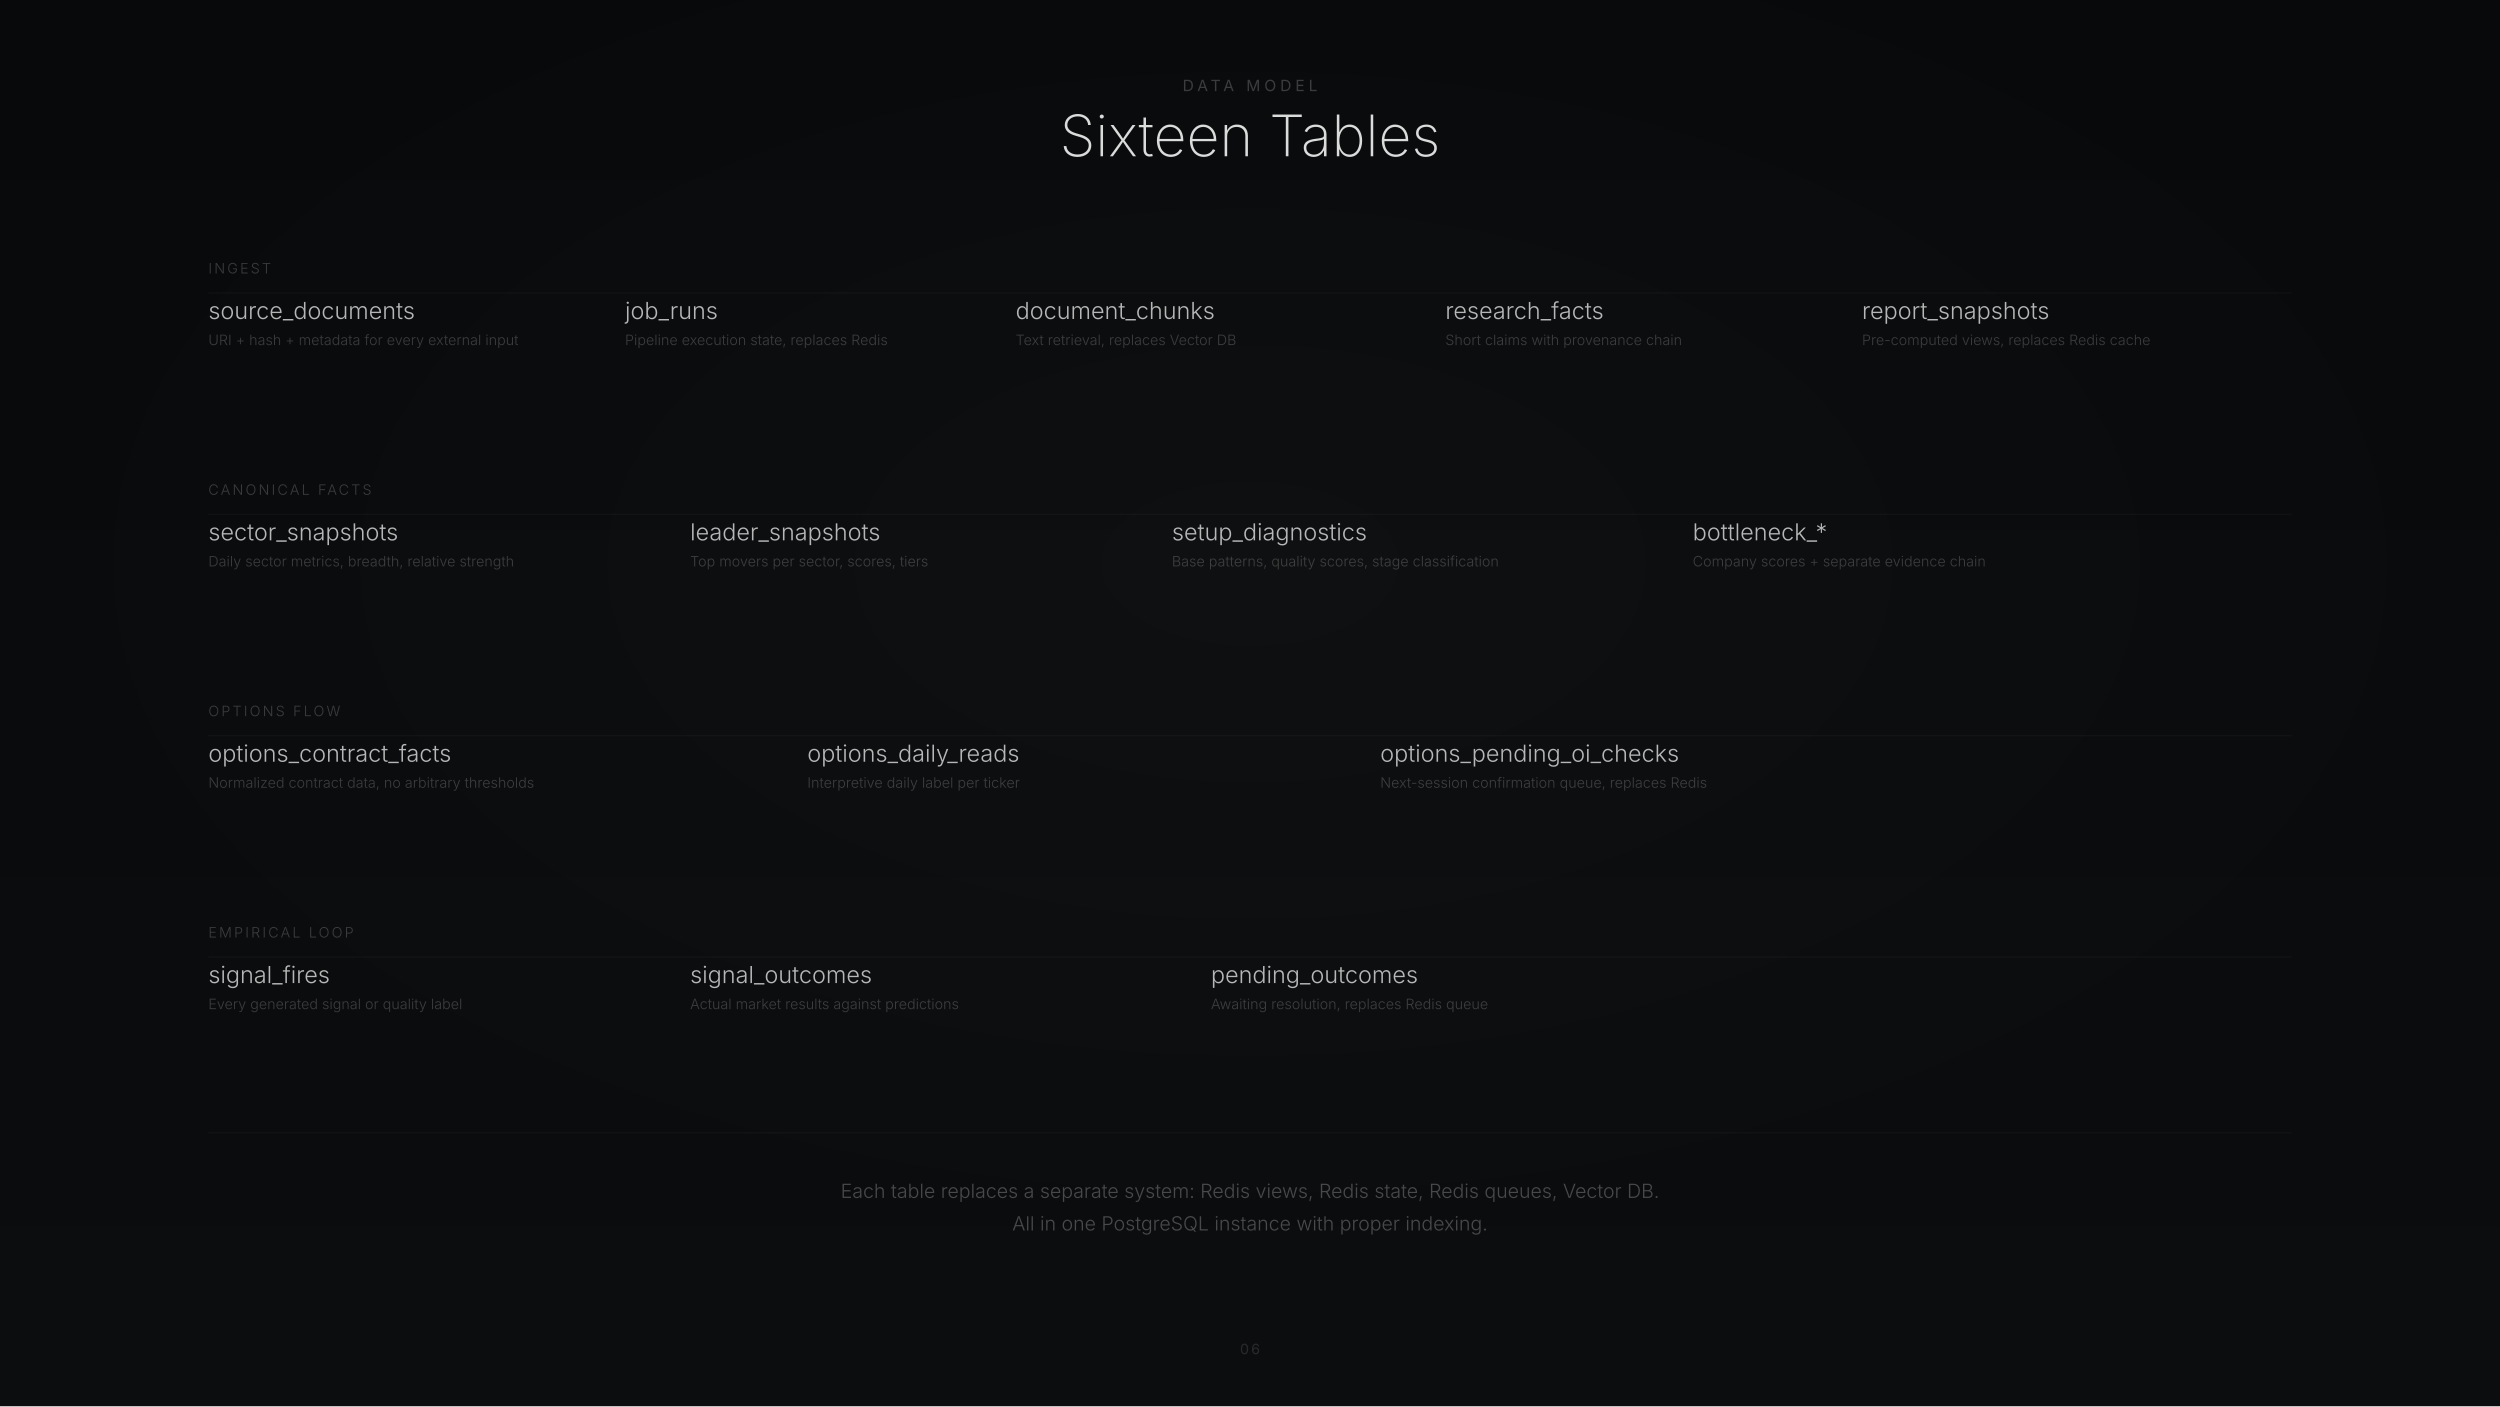
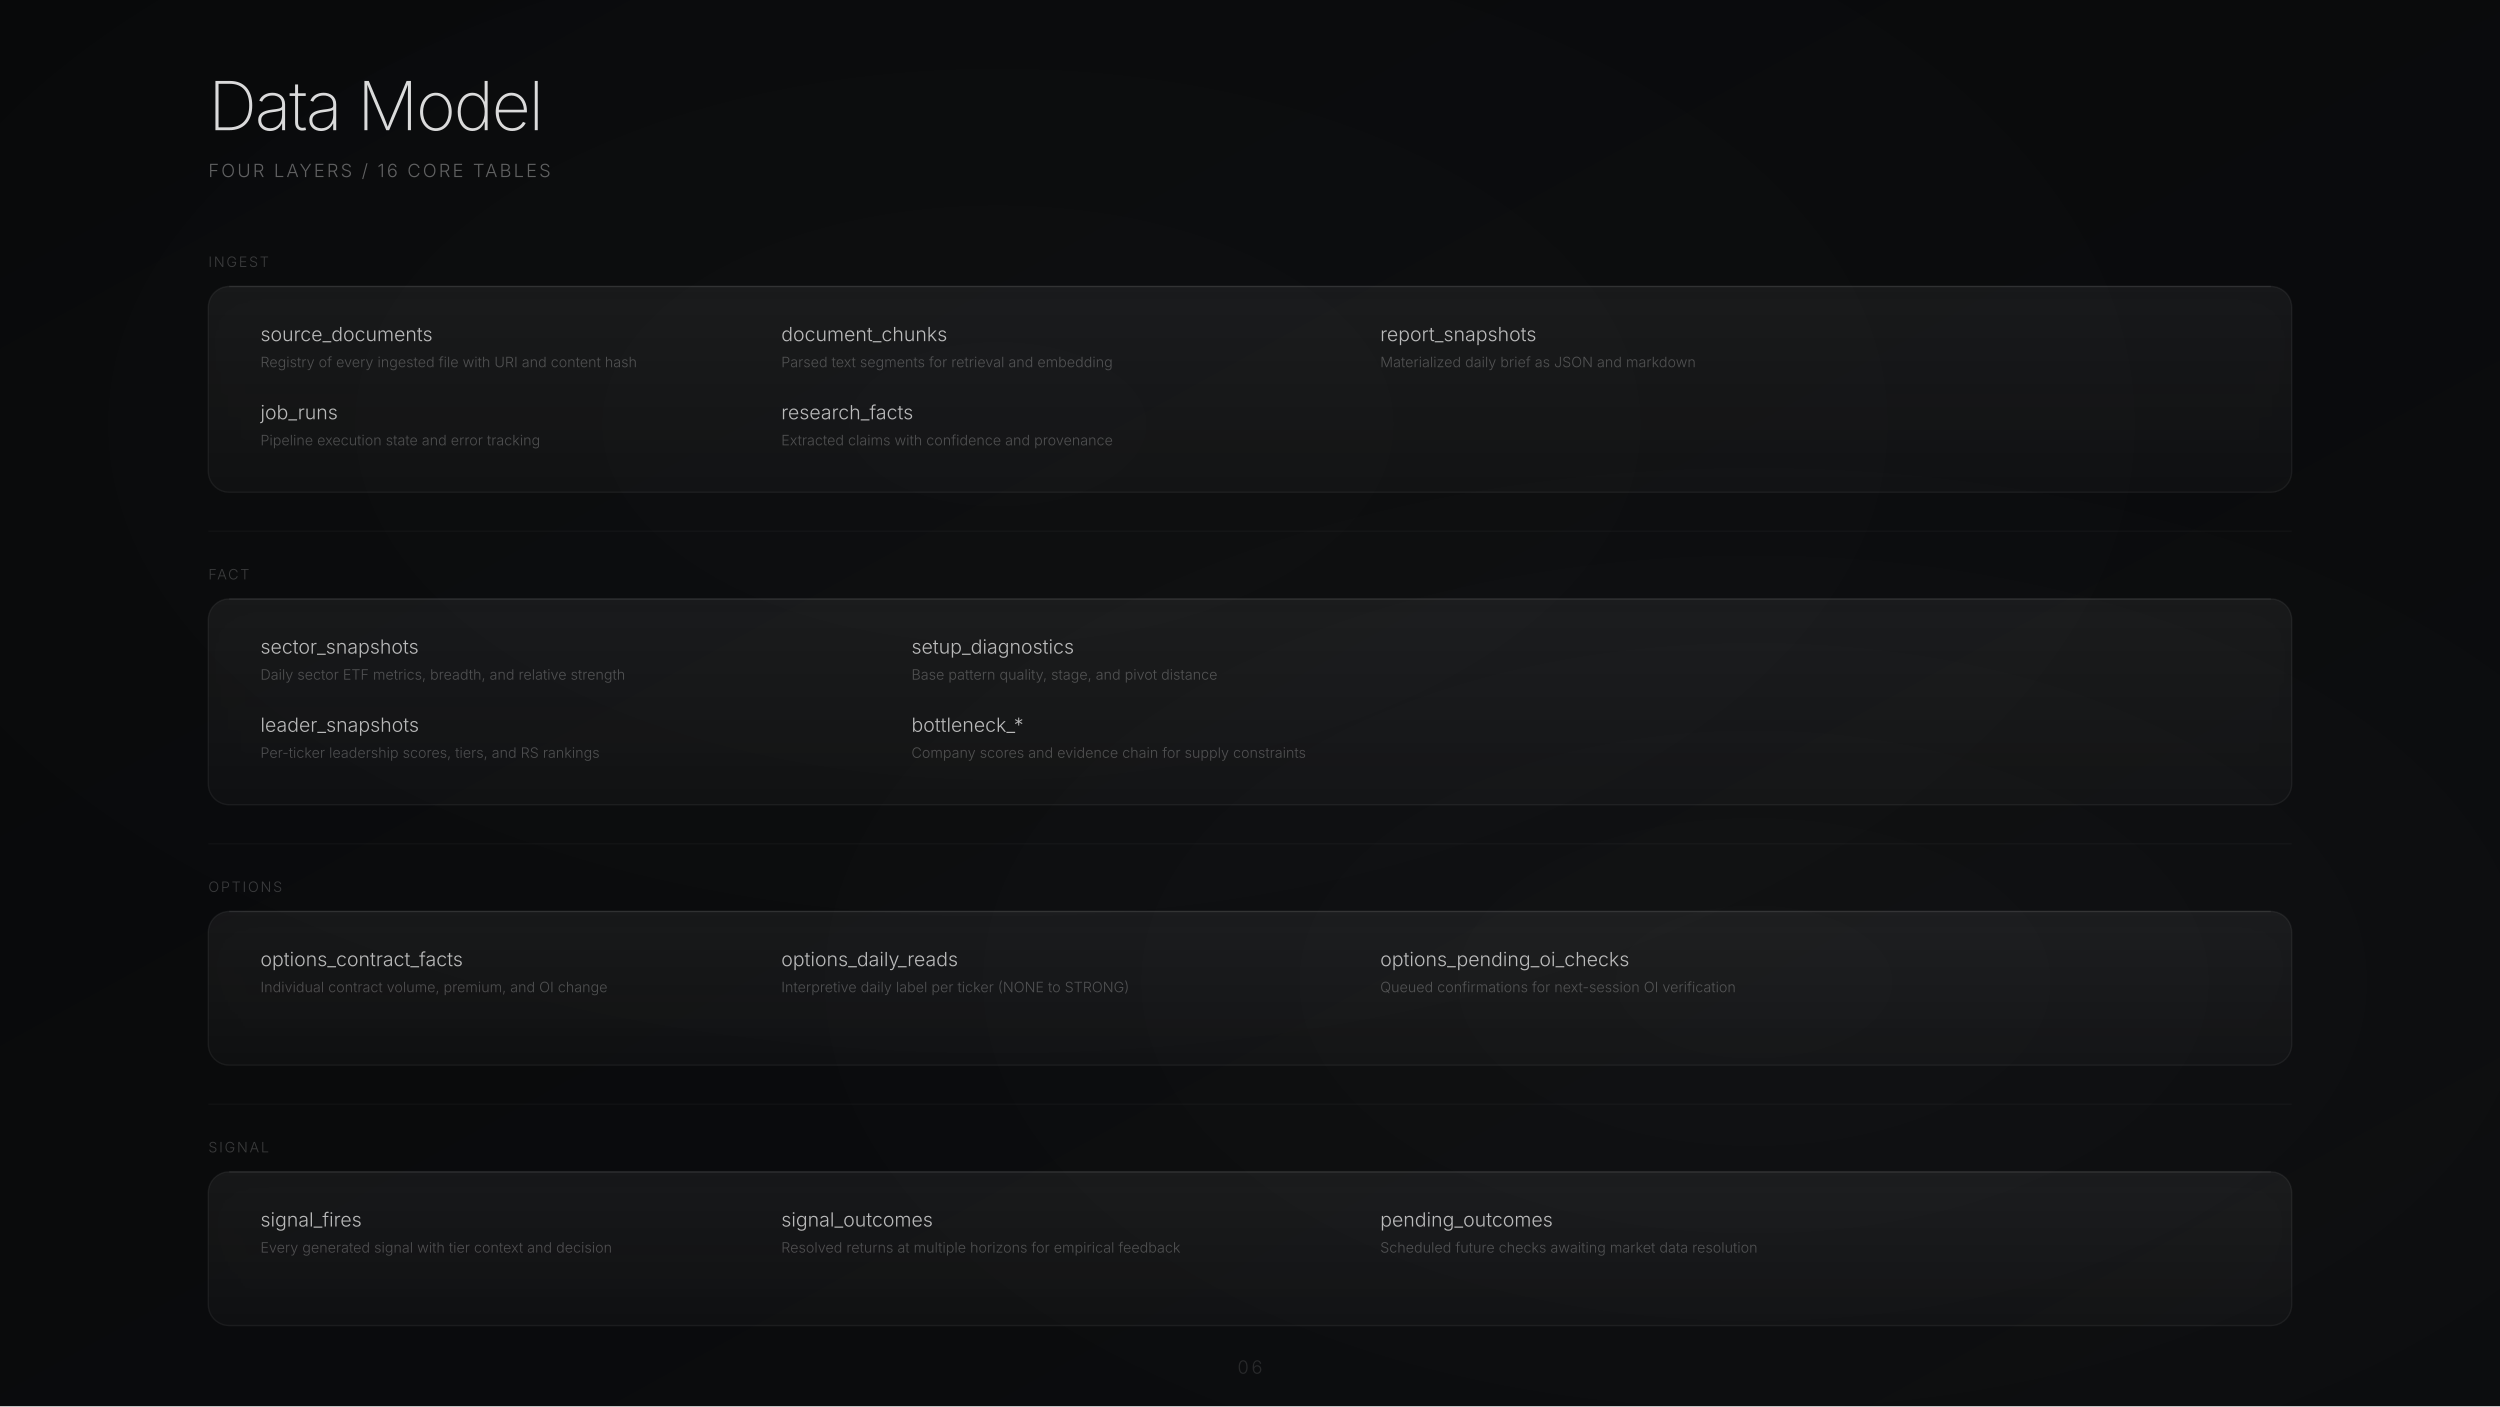
<svg xmlns="http://www.w3.org/2000/svg" viewBox="0 0 1920 1080">
  <defs>
-     <linearGradient id="bg06" x1="0%" y1="0%" x2="0%" y2="100%">
+     <linearGradient id="bg06" x1="0%" y1="0%" x2="100%" y2="100%">
      <stop offset="0%" stop-color="#08090a" />
      <stop offset="100%" stop-color="#0c0d0f" />
    </linearGradient>
-     <radialGradient id="atmo06" cx="50%" cy="40%" r="50%">
+     <radialGradient id="atmo06a" cx="40%" cy="30%" r="50%">
      <stop offset="0%" stop-color="rgba(255,255,255,0.02)" />
      <stop offset="100%" stop-color="rgba(255,255,255,0)" />
    </radialGradient>
+     <radialGradient id="atmo06b" cx="70%" cy="70%" r="40%">
+       <stop offset="0%" stop-color="rgba(255,255,255,0.025)" />
+       <stop offset="100%" stop-color="rgba(255,255,255,0)" />
+     </radialGradient>
+     <linearGradient id="glass06" x1="0%" y1="0%" x2="0%" y2="100%">
+       <stop offset="0%" stop-color="rgba(255,255,255,0.05)" />
+       <stop offset="100%" stop-color="rgba(255,255,255,0.015)" />
+     </linearGradient>
+     <filter id="shadow06">
+       <feDropShadow dx="0" dy="8" stdDeviation="20" flood-color="rgba(0,0,0,0.4)" />
+     </filter>
  </defs>
  <rect width="1920" height="1080" fill="url(#bg06)" />
-   <rect width="1920" height="1080" fill="url(#atmo06)" />
-   <text x="960" y="70" text-anchor="middle" font-family="'SF Pro Display','Inter',-apple-system,sans-serif" font-size="12" font-weight="400" fill="rgba(255,255,255,0.2)" letter-spacing="0.25em">DATA MODEL</text>
-   <text x="960" y="120" text-anchor="middle" font-family="'SF Pro Display','Inter',-apple-system,sans-serif" font-size="44" font-weight="200" fill="rgba(255,255,255,0.85)">Sixteen Tables</text>
-   <text x="160" y="210" font-family="'SF Pro Display','Inter',-apple-system,sans-serif" font-size="11" font-weight="300" fill="rgba(255,255,255,0.2)" letter-spacing="0.15em">INGEST</text>
-   <line x1="160" y1="225" x2="1760" y2="225" stroke="rgba(255,255,255,0.03)" stroke-width="1" />
-   <g transform="translate(160, 245)">
-     <text x="0" y="0" font-family="'SF Pro Display','Inter',-apple-system,sans-serif" font-size="18" font-weight="300" fill="rgba(255,255,255,0.7)">source_documents</text>
-     <text x="0" y="20" font-family="'SF Pro Display','Inter',-apple-system,sans-serif" font-size="11" font-weight="300" fill="rgba(255,255,255,0.2)">URI + hash + metadata for every external input</text>
+   <rect width="1920" height="1080" fill="url(#atmo06a)" />
+   <rect width="1920" height="1080" fill="url(#atmo06b)" />
+   <text x="160" y="100" font-family="'SF Pro Display','Inter',-apple-system,sans-serif" font-size="52" font-weight="200" fill="rgba(255,255,255,0.85)" letter-spacing="-0.03em">Data Model</text>
+   <text x="160" y="136" font-family="'SF Pro Display','Inter',-apple-system,sans-serif" font-size="14" font-weight="300" fill="rgba(255,255,255,0.35)" letter-spacing="0.12em">FOUR LAYERS  /  16 CORE TABLES</text>
+   <text x="160" y="205" font-family="'SF Pro Display','Inter',-apple-system,sans-serif" font-size="11" font-weight="300" fill="rgba(255,255,255,0.2)" letter-spacing="0.12em">INGEST</text>
+   <g filter="url(#shadow06)">
+     <rect x="160" y="220" width="1600" height="158" rx="16" fill="url(#glass06)" stroke="rgba(255,255,255,0.06)" stroke-width="1" />
  </g>
-   <g transform="translate(480, 245)">
-     <text x="0" y="0" font-family="'SF Pro Display','Inter',-apple-system,sans-serif" font-size="18" font-weight="300" fill="rgba(255,255,255,0.7)">job_runs</text>
-     <text x="0" y="20" font-family="'SF Pro Display','Inter',-apple-system,sans-serif" font-size="11" font-weight="300" fill="rgba(255,255,255,0.2)">Pipeline execution state, replaces Redis</text>
+   <line x1="176" y1="220" x2="1744" y2="220" stroke="rgba(255,255,255,0.07)" stroke-width="1" />
+   <text x="200" y="262" font-family="'SF Pro Display','Inter',-apple-system,sans-serif" font-size="15" font-weight="300" fill="rgba(255,255,255,0.7)">source_documents</text>
+   <text x="200" y="282" font-family="'SF Pro Display','Inter',-apple-system,sans-serif" font-size="11" font-weight="300" fill="rgba(255,255,255,0.25)">Registry of every ingested file with URI and content hash</text>
+   <text x="200" y="322" font-family="'SF Pro Display','Inter',-apple-system,sans-serif" font-size="15" font-weight="300" fill="rgba(255,255,255,0.7)">job_runs</text>
+   <text x="200" y="342" font-family="'SF Pro Display','Inter',-apple-system,sans-serif" font-size="11" font-weight="300" fill="rgba(255,255,255,0.25)">Pipeline execution state and error tracking</text>
+   <text x="600" y="262" font-family="'SF Pro Display','Inter',-apple-system,sans-serif" font-size="15" font-weight="300" fill="rgba(255,255,255,0.7)">document_chunks</text>
+   <text x="600" y="282" font-family="'SF Pro Display','Inter',-apple-system,sans-serif" font-size="11" font-weight="300" fill="rgba(255,255,255,0.25)">Parsed text segments for retrieval and embedding</text>
+   <text x="600" y="322" font-family="'SF Pro Display','Inter',-apple-system,sans-serif" font-size="15" font-weight="300" fill="rgba(255,255,255,0.7)">research_facts</text>
+   <text x="600" y="342" font-family="'SF Pro Display','Inter',-apple-system,sans-serif" font-size="11" font-weight="300" fill="rgba(255,255,255,0.25)">Extracted claims with confidence and provenance</text>
+   <text x="1060" y="262" font-family="'SF Pro Display','Inter',-apple-system,sans-serif" font-size="15" font-weight="300" fill="rgba(255,255,255,0.7)">report_snapshots</text>
+   <text x="1060" y="282" font-family="'SF Pro Display','Inter',-apple-system,sans-serif" font-size="11" font-weight="300" fill="rgba(255,255,255,0.25)">Materialized daily brief as JSON and markdown</text>
+   <line x1="160" y1="408" x2="1760" y2="408" stroke="rgba(255,255,255,0.03)" stroke-width="1" />
+   <text x="160" y="445" font-family="'SF Pro Display','Inter',-apple-system,sans-serif" font-size="11" font-weight="300" fill="rgba(255,255,255,0.2)" letter-spacing="0.12em">FACT</text>
+   <g filter="url(#shadow06)">
+     <rect x="160" y="460" width="1600" height="158" rx="16" fill="url(#glass06)" stroke="rgba(255,255,255,0.06)" stroke-width="1" />
  </g>
-   <g transform="translate(780, 245)">
-     <text x="0" y="0" font-family="'SF Pro Display','Inter',-apple-system,sans-serif" font-size="18" font-weight="300" fill="rgba(255,255,255,0.7)">document_chunks</text>
-     <text x="0" y="20" font-family="'SF Pro Display','Inter',-apple-system,sans-serif" font-size="11" font-weight="300" fill="rgba(255,255,255,0.2)">Text retrieval, replaces Vector DB</text>
+   <line x1="176" y1="460" x2="1744" y2="460" stroke="rgba(255,255,255,0.07)" stroke-width="1" />
+   <text x="200" y="502" font-family="'SF Pro Display','Inter',-apple-system,sans-serif" font-size="15" font-weight="300" fill="rgba(255,255,255,0.7)">sector_snapshots</text>
+   <text x="200" y="522" font-family="'SF Pro Display','Inter',-apple-system,sans-serif" font-size="11" font-weight="300" fill="rgba(255,255,255,0.25)">Daily sector ETF metrics, breadth, and relative strength</text>
+   <text x="200" y="562" font-family="'SF Pro Display','Inter',-apple-system,sans-serif" font-size="15" font-weight="300" fill="rgba(255,255,255,0.7)">leader_snapshots</text>
+   <text x="200" y="582" font-family="'SF Pro Display','Inter',-apple-system,sans-serif" font-size="11" font-weight="300" fill="rgba(255,255,255,0.25)">Per-ticker leadership scores, tiers, and RS rankings</text>
+   <text x="700" y="502" font-family="'SF Pro Display','Inter',-apple-system,sans-serif" font-size="15" font-weight="300" fill="rgba(255,255,255,0.7)">setup_diagnostics</text>
+   <text x="700" y="522" font-family="'SF Pro Display','Inter',-apple-system,sans-serif" font-size="11" font-weight="300" fill="rgba(255,255,255,0.25)">Base pattern quality, stage, and pivot distance</text>
+   <text x="700" y="562" font-family="'SF Pro Display','Inter',-apple-system,sans-serif" font-size="15" font-weight="300" fill="rgba(255,255,255,0.7)">bottleneck_*</text>
+   <text x="700" y="582" font-family="'SF Pro Display','Inter',-apple-system,sans-serif" font-size="11" font-weight="300" fill="rgba(255,255,255,0.25)">Company scores and evidence chain for supply constraints</text>
+   <line x1="160" y1="648" x2="1760" y2="648" stroke="rgba(255,255,255,0.03)" stroke-width="1" />
+   <text x="160" y="685" font-family="'SF Pro Display','Inter',-apple-system,sans-serif" font-size="11" font-weight="300" fill="rgba(255,255,255,0.2)" letter-spacing="0.12em">OPTIONS</text>
+   <g filter="url(#shadow06)">
+     <rect x="160" y="700" width="1600" height="118" rx="16" fill="url(#glass06)" stroke="rgba(255,255,255,0.06)" stroke-width="1" />
  </g>
-   <g transform="translate(1110, 245)">
-     <text x="0" y="0" font-family="'SF Pro Display','Inter',-apple-system,sans-serif" font-size="18" font-weight="300" fill="rgba(255,255,255,0.7)">research_facts</text>
-     <text x="0" y="20" font-family="'SF Pro Display','Inter',-apple-system,sans-serif" font-size="11" font-weight="300" fill="rgba(255,255,255,0.2)">Short claims with provenance chain</text>
+   <line x1="176" y1="700" x2="1744" y2="700" stroke="rgba(255,255,255,0.07)" stroke-width="1" />
+   <text x="200" y="742" font-family="'SF Pro Display','Inter',-apple-system,sans-serif" font-size="15" font-weight="300" fill="rgba(255,255,255,0.7)">options_contract_facts</text>
+   <text x="200" y="762" font-family="'SF Pro Display','Inter',-apple-system,sans-serif" font-size="11" font-weight="300" fill="rgba(255,255,255,0.25)">Individual contract volume, premium, and OI change</text>
+   <text x="600" y="742" font-family="'SF Pro Display','Inter',-apple-system,sans-serif" font-size="15" font-weight="300" fill="rgba(255,255,255,0.7)">options_daily_reads</text>
+   <text x="600" y="762" font-family="'SF Pro Display','Inter',-apple-system,sans-serif" font-size="11" font-weight="300" fill="rgba(255,255,255,0.25)">Interpretive daily label per ticker (NONE to STRONG)</text>
+   <text x="1060" y="742" font-family="'SF Pro Display','Inter',-apple-system,sans-serif" font-size="15" font-weight="300" fill="rgba(255,255,255,0.7)">options_pending_oi_checks</text>
+   <text x="1060" y="762" font-family="'SF Pro Display','Inter',-apple-system,sans-serif" font-size="11" font-weight="300" fill="rgba(255,255,255,0.25)">Queued confirmations for next-session OI verification</text>
+   <line x1="160" y1="848" x2="1760" y2="848" stroke="rgba(255,255,255,0.03)" stroke-width="1" />
+   <text x="160" y="885" font-family="'SF Pro Display','Inter',-apple-system,sans-serif" font-size="11" font-weight="300" fill="rgba(255,255,255,0.2)" letter-spacing="0.12em">SIGNAL</text>
+   <g filter="url(#shadow06)">
+     <rect x="160" y="900" width="1600" height="118" rx="16" fill="url(#glass06)" stroke="rgba(255,255,255,0.06)" stroke-width="1" />
  </g>
-   <g transform="translate(1430, 245)">
-     <text x="0" y="0" font-family="'SF Pro Display','Inter',-apple-system,sans-serif" font-size="18" font-weight="300" fill="rgba(255,255,255,0.7)">report_snapshots</text>
-     <text x="0" y="20" font-family="'SF Pro Display','Inter',-apple-system,sans-serif" font-size="11" font-weight="300" fill="rgba(255,255,255,0.2)">Pre-computed views, replaces Redis cache</text>
-   </g>
-   <text x="160" y="380" font-family="'SF Pro Display','Inter',-apple-system,sans-serif" font-size="11" font-weight="300" fill="rgba(255,255,255,0.2)" letter-spacing="0.15em">CANONICAL FACTS</text>
-   <line x1="160" y1="395" x2="1760" y2="395" stroke="rgba(255,255,255,0.03)" stroke-width="1" />
-   <g transform="translate(160, 415)">
-     <text x="0" y="0" font-family="'SF Pro Display','Inter',-apple-system,sans-serif" font-size="18" font-weight="300" fill="rgba(255,255,255,0.7)">sector_snapshots</text>
-     <text x="0" y="20" font-family="'SF Pro Display','Inter',-apple-system,sans-serif" font-size="11" font-weight="300" fill="rgba(255,255,255,0.2)">Daily sector metrics, breadth, relative strength</text>
-   </g>
-   <g transform="translate(530, 415)">
-     <text x="0" y="0" font-family="'SF Pro Display','Inter',-apple-system,sans-serif" font-size="18" font-weight="300" fill="rgba(255,255,255,0.7)">leader_snapshots</text>
-     <text x="0" y="20" font-family="'SF Pro Display','Inter',-apple-system,sans-serif" font-size="11" font-weight="300" fill="rgba(255,255,255,0.2)">Top movers per sector, scores, tiers</text>
-   </g>
-   <g transform="translate(900, 415)">
-     <text x="0" y="0" font-family="'SF Pro Display','Inter',-apple-system,sans-serif" font-size="18" font-weight="300" fill="rgba(255,255,255,0.7)">setup_diagnostics</text>
-     <text x="0" y="20" font-family="'SF Pro Display','Inter',-apple-system,sans-serif" font-size="11" font-weight="300" fill="rgba(255,255,255,0.2)">Base patterns, quality scores, stage classification</text>
-   </g>
-   <g transform="translate(1300, 415)">
-     <text x="0" y="0" font-family="'SF Pro Display','Inter',-apple-system,sans-serif" font-size="18" font-weight="300" fill="rgba(255,255,255,0.7)">bottleneck_*</text>
-     <text x="0" y="20" font-family="'SF Pro Display','Inter',-apple-system,sans-serif" font-size="11" font-weight="300" fill="rgba(255,255,255,0.2)">Company scores + separate evidence chain</text>
-   </g>
-   <text x="160" y="550" font-family="'SF Pro Display','Inter',-apple-system,sans-serif" font-size="11" font-weight="300" fill="rgba(255,255,255,0.2)" letter-spacing="0.15em">OPTIONS FLOW</text>
-   <line x1="160" y1="565" x2="1760" y2="565" stroke="rgba(255,255,255,0.03)" stroke-width="1" />
-   <g transform="translate(160, 585)">
-     <text x="0" y="0" font-family="'SF Pro Display','Inter',-apple-system,sans-serif" font-size="18" font-weight="300" fill="rgba(255,255,255,0.7)">options_contract_facts</text>
-     <text x="0" y="20" font-family="'SF Pro Display','Inter',-apple-system,sans-serif" font-size="11" font-weight="300" fill="rgba(255,255,255,0.2)">Normalized contract data, no arbitrary thresholds</text>
-   </g>
-   <g transform="translate(620, 585)">
-     <text x="0" y="0" font-family="'SF Pro Display','Inter',-apple-system,sans-serif" font-size="18" font-weight="300" fill="rgba(255,255,255,0.7)">options_daily_reads</text>
-     <text x="0" y="20" font-family="'SF Pro Display','Inter',-apple-system,sans-serif" font-size="11" font-weight="300" fill="rgba(255,255,255,0.2)">Interpretive daily label per ticker</text>
-   </g>
-   <g transform="translate(1060, 585)">
-     <text x="0" y="0" font-family="'SF Pro Display','Inter',-apple-system,sans-serif" font-size="18" font-weight="300" fill="rgba(255,255,255,0.7)">options_pending_oi_checks</text>
-     <text x="0" y="20" font-family="'SF Pro Display','Inter',-apple-system,sans-serif" font-size="11" font-weight="300" fill="rgba(255,255,255,0.2)">Next-session confirmation queue, replaces Redis</text>
-   </g>
-   <text x="160" y="720" font-family="'SF Pro Display','Inter',-apple-system,sans-serif" font-size="11" font-weight="300" fill="rgba(255,255,255,0.2)" letter-spacing="0.15em">EMPIRICAL LOOP</text>
-   <line x1="160" y1="735" x2="1760" y2="735" stroke="rgba(255,255,255,0.03)" stroke-width="1" />
-   <g transform="translate(160, 755)">
-     <text x="0" y="0" font-family="'SF Pro Display','Inter',-apple-system,sans-serif" font-size="18" font-weight="300" fill="rgba(255,255,255,0.7)">signal_fires</text>
-     <text x="0" y="20" font-family="'SF Pro Display','Inter',-apple-system,sans-serif" font-size="11" font-weight="300" fill="rgba(255,255,255,0.2)">Every generated signal or quality label</text>
-   </g>
-   <g transform="translate(530, 755)">
-     <text x="0" y="0" font-family="'SF Pro Display','Inter',-apple-system,sans-serif" font-size="18" font-weight="300" fill="rgba(255,255,255,0.7)">signal_outcomes</text>
-     <text x="0" y="20" font-family="'SF Pro Display','Inter',-apple-system,sans-serif" font-size="11" font-weight="300" fill="rgba(255,255,255,0.2)">Actual market results against predictions</text>
-   </g>
-   <g transform="translate(930, 755)">
-     <text x="0" y="0" font-family="'SF Pro Display','Inter',-apple-system,sans-serif" font-size="18" font-weight="300" fill="rgba(255,255,255,0.7)">pending_outcomes</text>
-     <text x="0" y="20" font-family="'SF Pro Display','Inter',-apple-system,sans-serif" font-size="11" font-weight="300" fill="rgba(255,255,255,0.2)">Awaiting resolution, replaces Redis queue</text>
-   </g>
-   <line x1="160" y1="870" x2="1760" y2="870" stroke="rgba(255,255,255,0.03)" stroke-width="1" />
-   <text x="960" y="920" text-anchor="middle" font-family="'SF Pro Display','Inter',-apple-system,sans-serif" font-size="15" font-weight="300" fill="rgba(255,255,255,0.25)">Each table replaces a separate system: Redis views, Redis state, Redis queues, Vector DB.</text>
-   <text x="960" y="945" text-anchor="middle" font-family="'SF Pro Display','Inter',-apple-system,sans-serif" font-size="15" font-weight="300" fill="rgba(255,255,255,0.25)">All in one PostgreSQL instance with proper indexing.</text>
-   <text x="960" y="1040" text-anchor="middle" font-family="'SF Pro Display','Inter',-apple-system,sans-serif" font-size="11" font-weight="400" fill="rgba(255,255,255,0.12)" letter-spacing="0.15em">06</text>
+   <line x1="176" y1="900" x2="1744" y2="900" stroke="rgba(255,255,255,0.07)" stroke-width="1" />
+   <text x="200" y="942" font-family="'SF Pro Display','Inter',-apple-system,sans-serif" font-size="15" font-weight="300" fill="rgba(255,255,255,0.7)">signal_fires</text>
+   <text x="200" y="962" font-family="'SF Pro Display','Inter',-apple-system,sans-serif" font-size="11" font-weight="300" fill="rgba(255,255,255,0.25)">Every generated signal with tier context and decision</text>
+   <text x="600" y="942" font-family="'SF Pro Display','Inter',-apple-system,sans-serif" font-size="15" font-weight="300" fill="rgba(255,255,255,0.7)">signal_outcomes</text>
+   <text x="600" y="962" font-family="'SF Pro Display','Inter',-apple-system,sans-serif" font-size="11" font-weight="300" fill="rgba(255,255,255,0.25)">Resolved returns at multiple horizons for empirical feedback</text>
+   <text x="1060" y="942" font-family="'SF Pro Display','Inter',-apple-system,sans-serif" font-size="15" font-weight="300" fill="rgba(255,255,255,0.7)">pending_outcomes</text>
+   <text x="1060" y="962" font-family="'SF Pro Display','Inter',-apple-system,sans-serif" font-size="11" font-weight="300" fill="rgba(255,255,255,0.25)">Scheduled future checks awaiting market data resolution</text>
+   <text x="960" y="1055" font-family="'SF Pro Display','Inter',-apple-system,sans-serif" font-size="14" font-weight="300" fill="rgba(255,255,255,0.12)" letter-spacing="0.15em" text-anchor="middle">06</text>
</svg>
